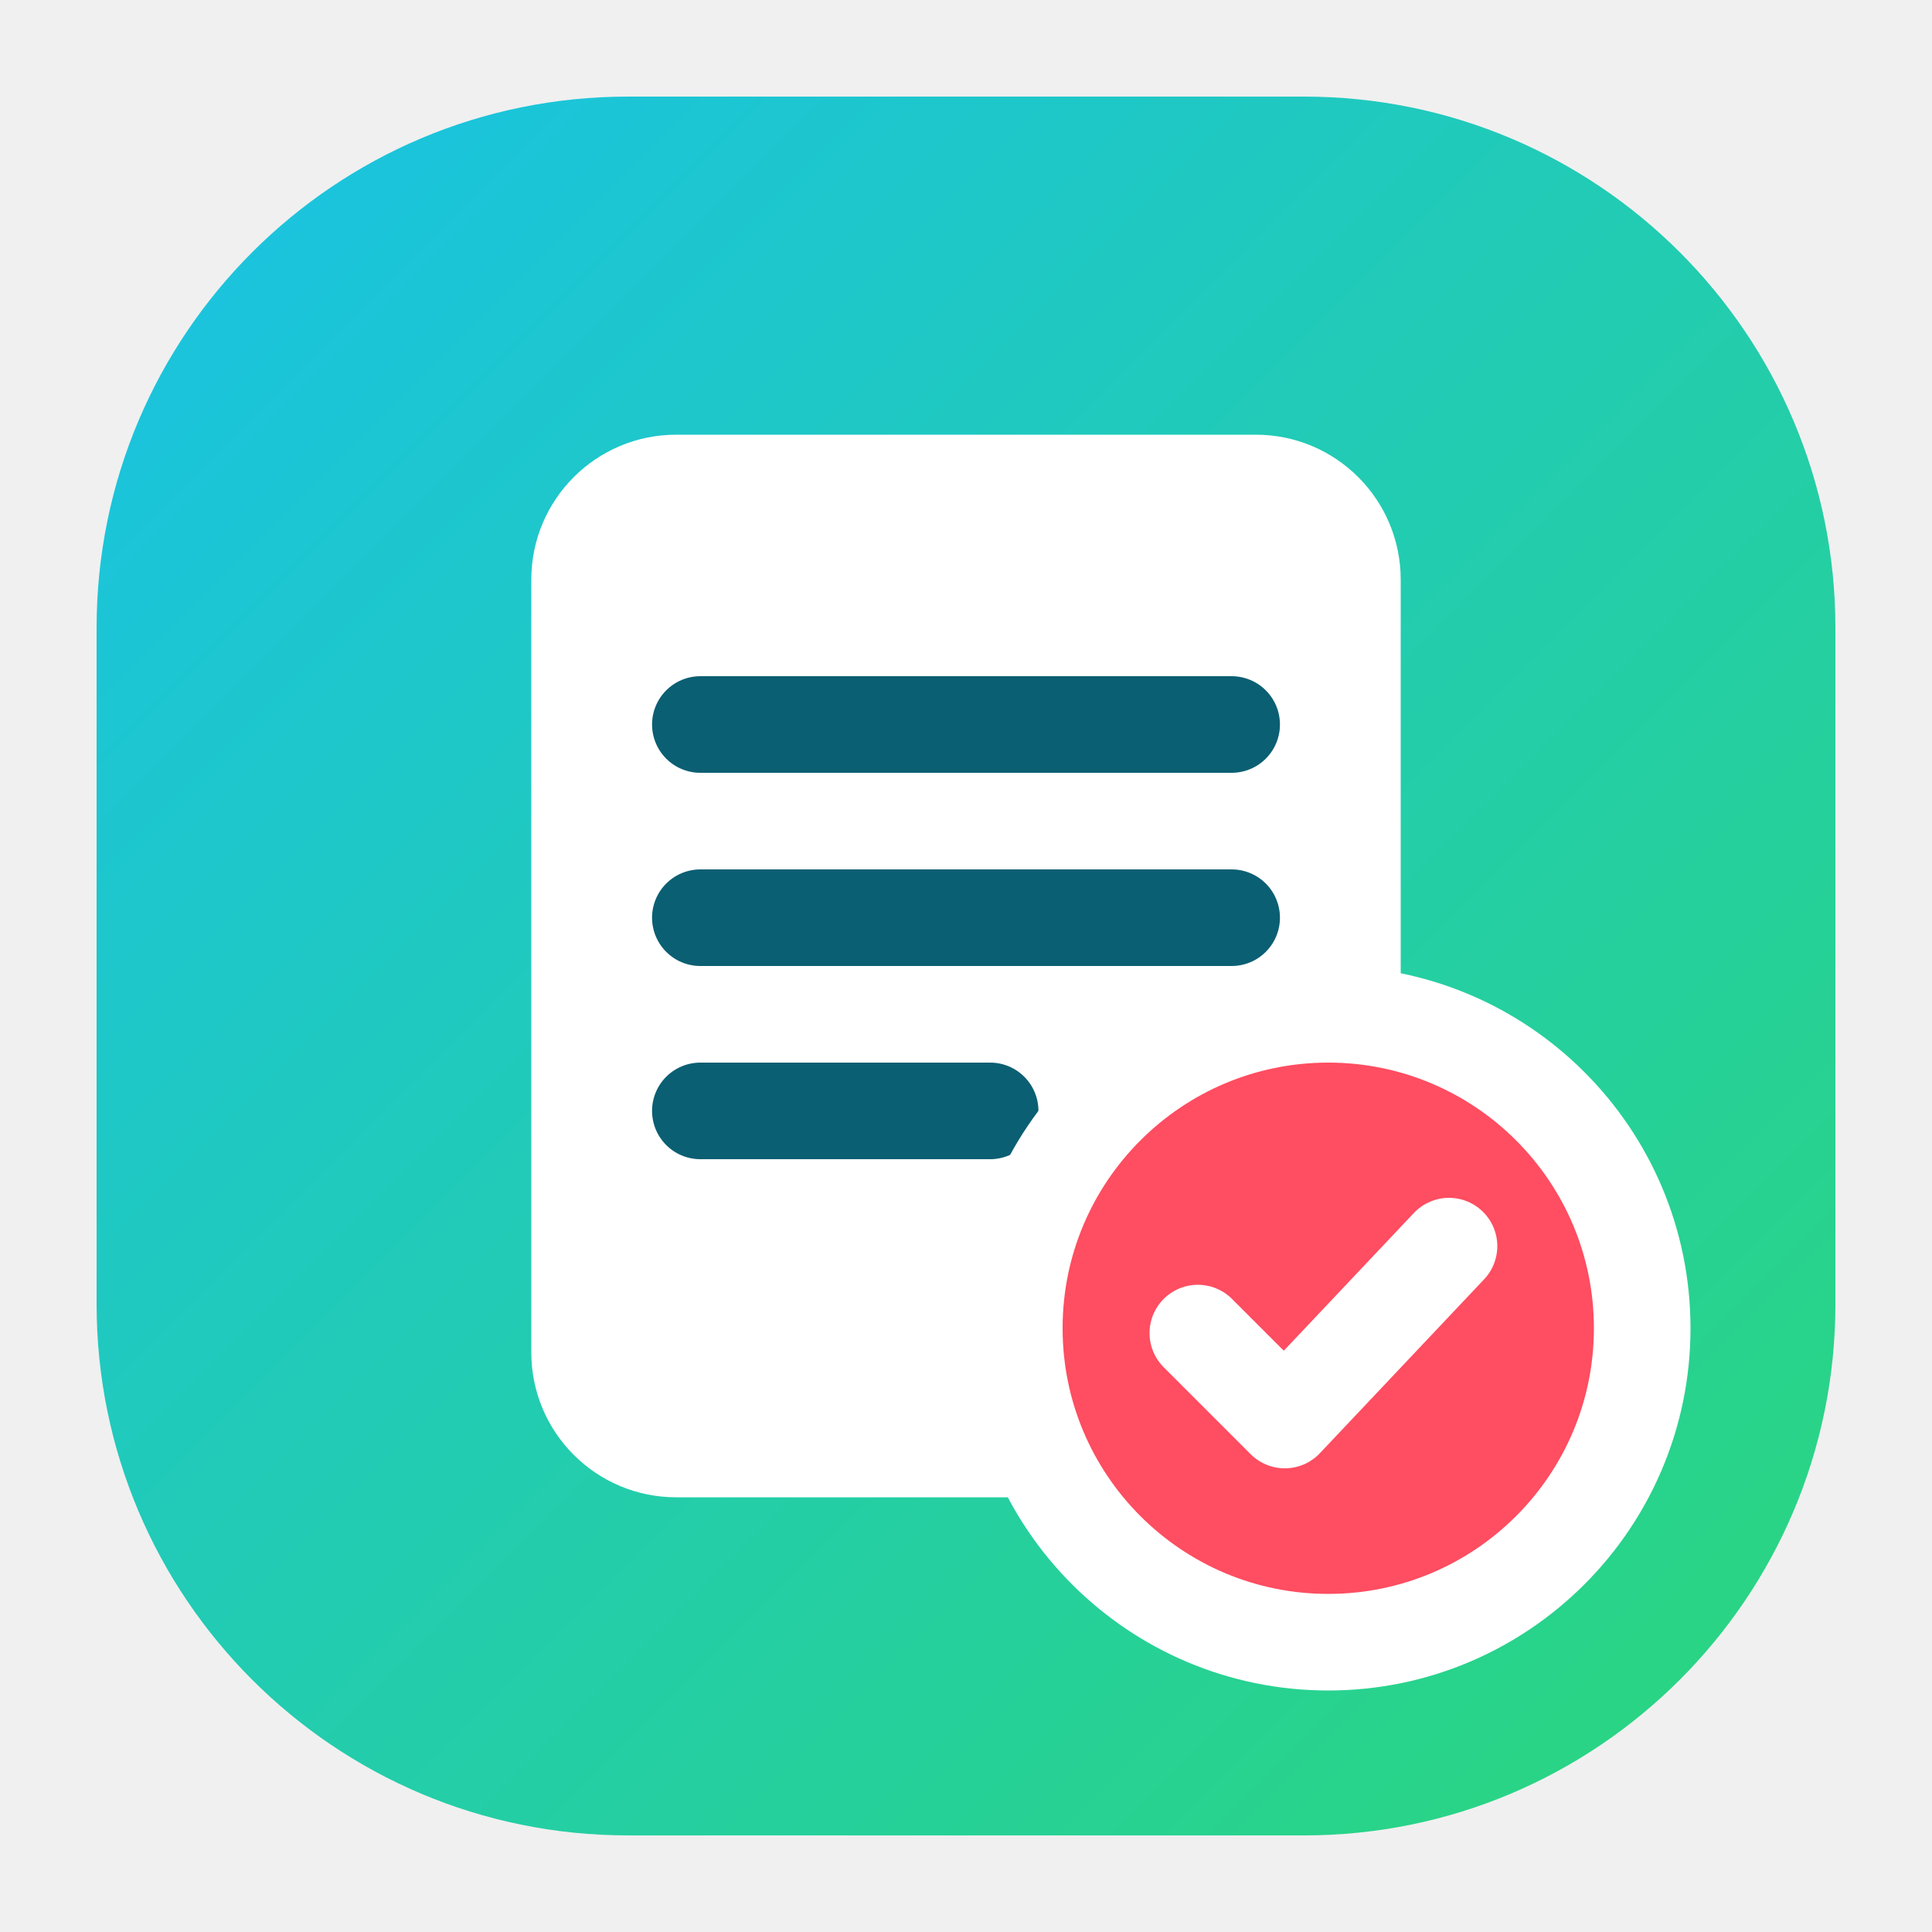
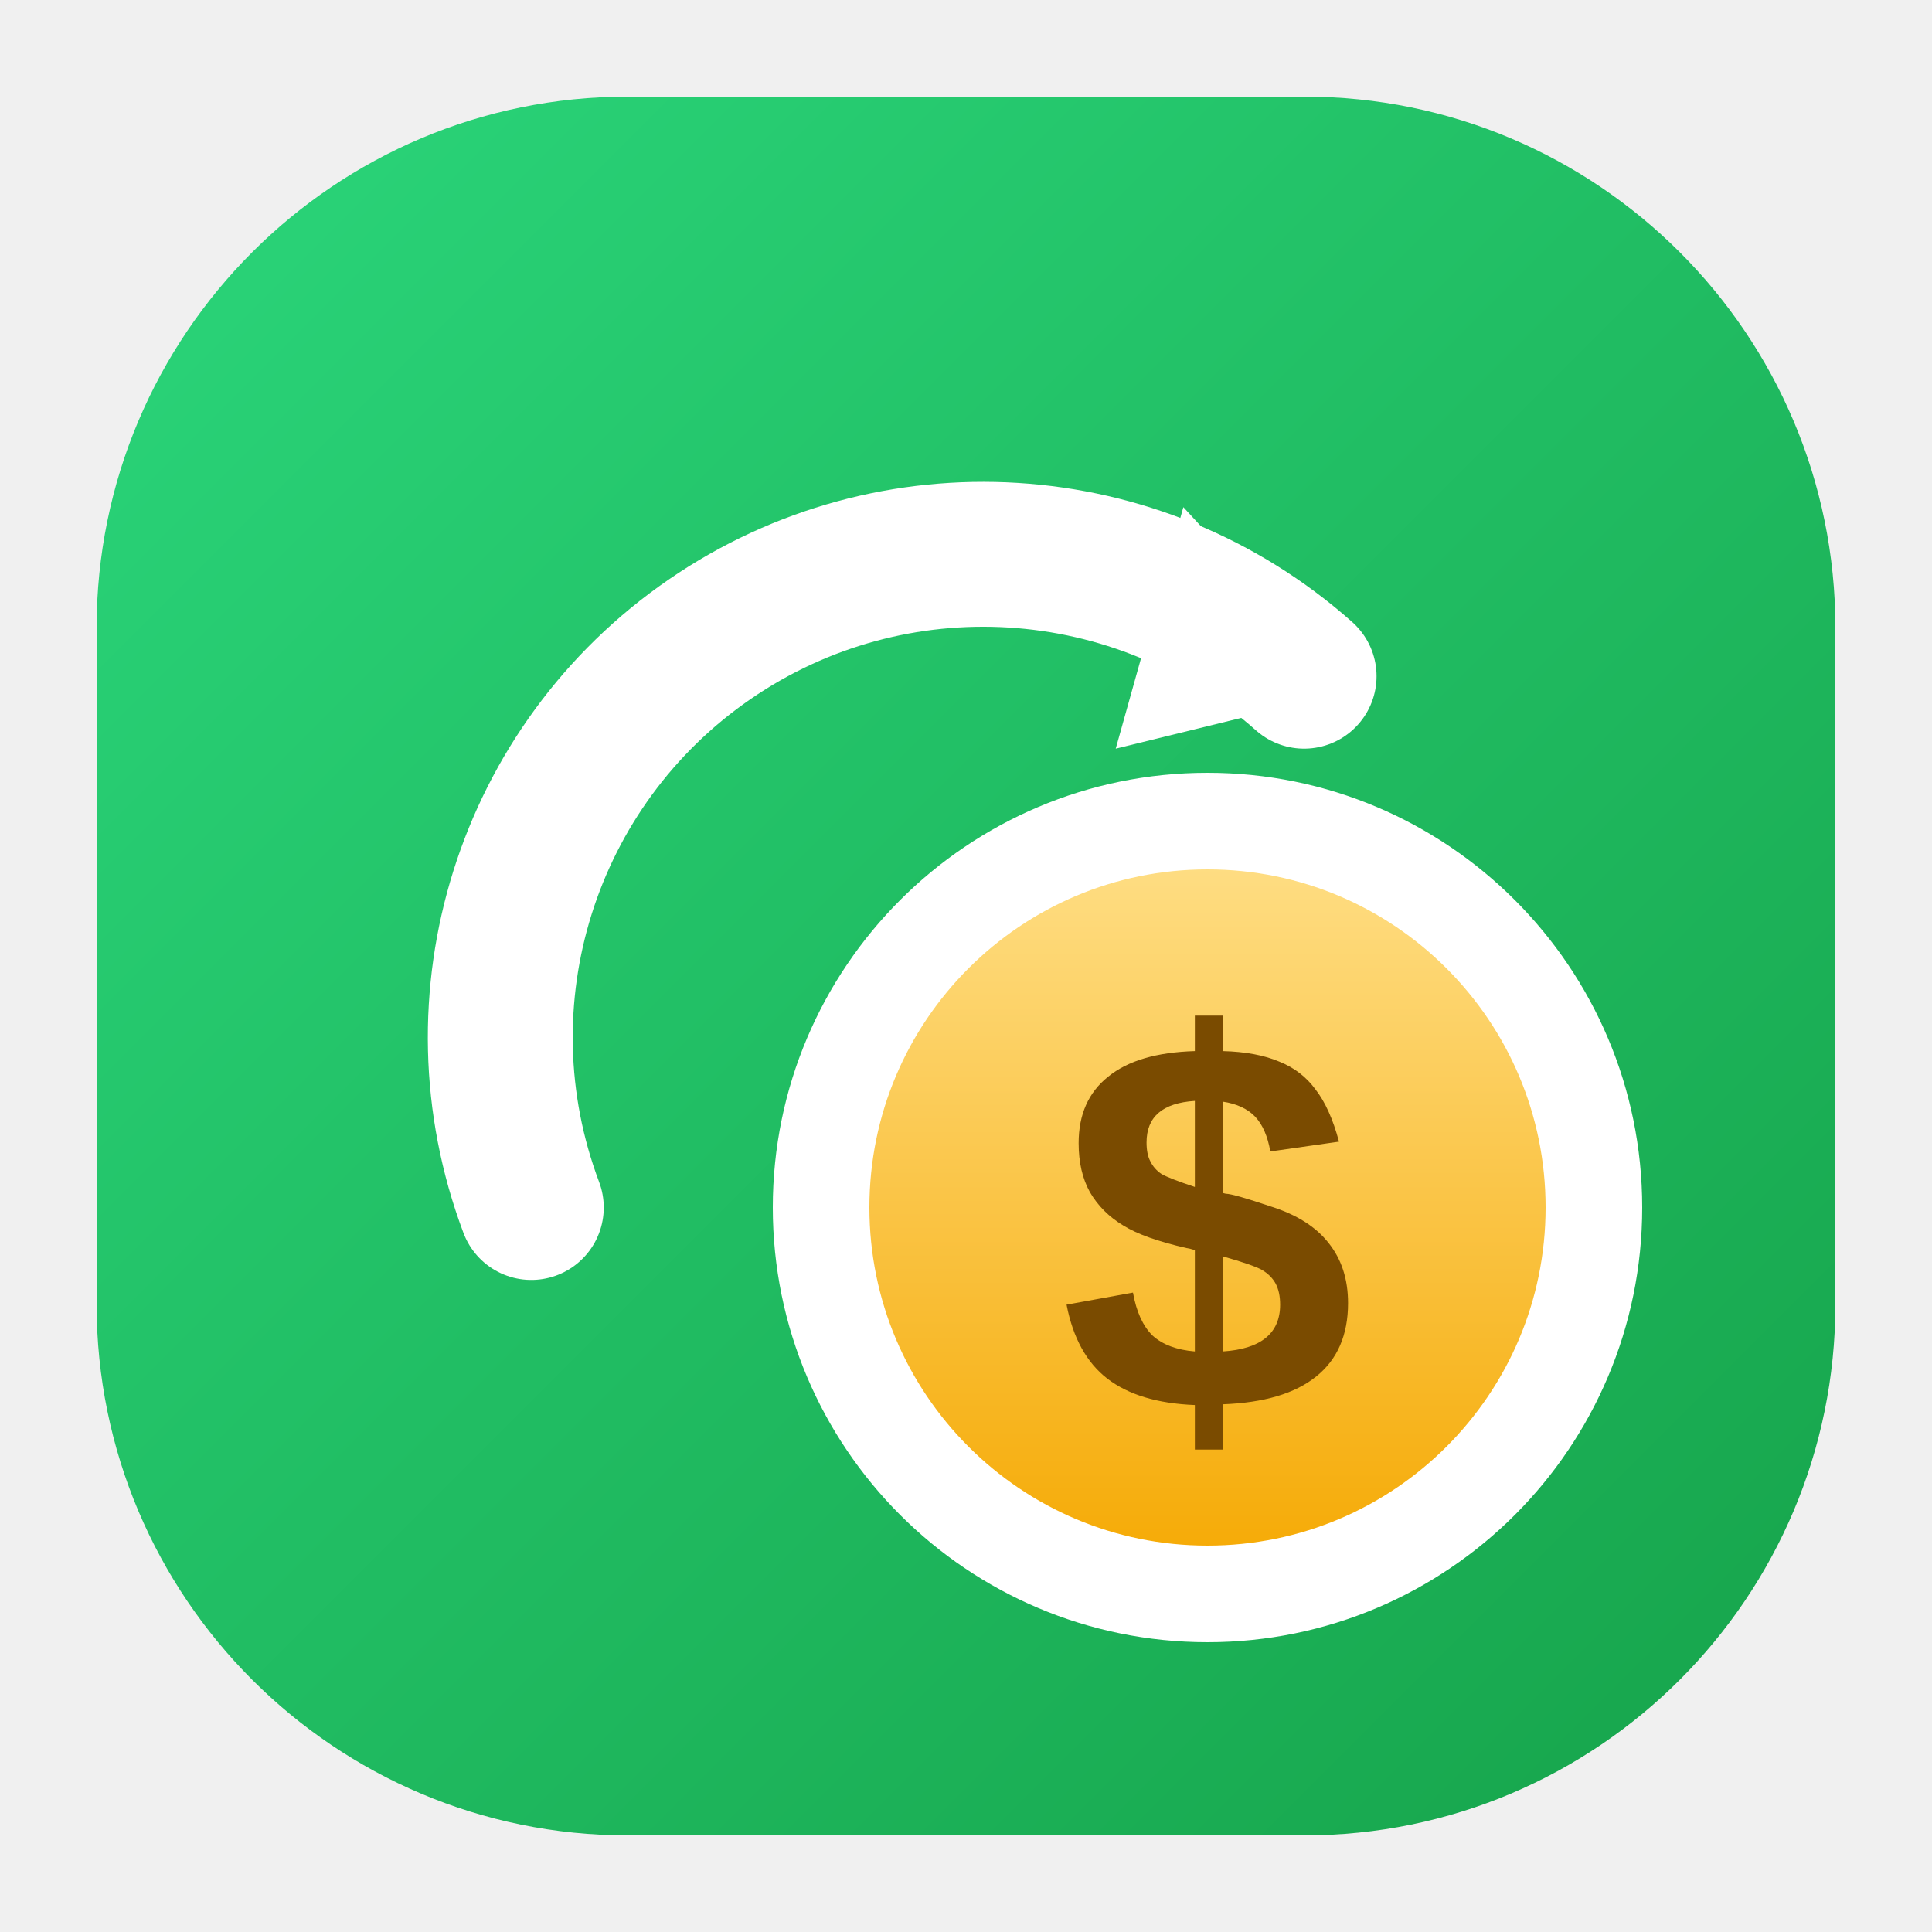
<svg xmlns="http://www.w3.org/2000/svg" viewBox="0 0 40 40">
  <defs>
    <linearGradient id="g" x1="0" y1="0" x2="1" y2="1">
-       <stop offset="0" stop-color="#19c2e6" />
-       <stop offset="1" stop-color="#2bd67b" />
+       <stop offset="0" stop-color="#2bd67b" />
+       <stop offset="1" stop-color="#16a34a" />
+     </linearGradient>
+     <linearGradient id="c" x1="0" y1="0" x2="0" y2="1">
+       <stop offset="0" stop-color="#ffe08a" />
+       <stop offset="1" stop-color="#f5a800" />
    </linearGradient>
  </defs>
  <rect x="2" y="2" width="36" height="36" rx="11" fill="url(#g)" />
-   <rect x="11" y="9" width="18" height="22" rx="3" fill="#fff" />
-   <path d="M14.5 15h11M14.5 19h11M14.5 23h6" stroke="#0b5f73" stroke-width="2" stroke-linecap="round" />
-   <circle cx="27.5" cy="27.5" r="6.5" fill="#ff4d61" stroke="#fff" stroke-width="2" />
-   <path d="M24.8 27.6l1.8 1.8 3.4-3.6" stroke="#fff" stroke-width="2" fill="none" stroke-linecap="round" stroke-linejoin="round" />
+   <path d="M11 25a10 10 0 0 1 16-11" fill="none" stroke="#fff" stroke-width="3" stroke-linecap="round" />
+   <path d="M24.5 10.5l3.5 3.8-4.9 1.2z" fill="#fff" />
+   <circle cx="25" cy="25" r="8" fill="url(#c)" stroke="#fff" stroke-width="2" />
+   <text x="25" y="29.2" text-anchor="middle" font-size="11" font-weight="800" fill="#7a4b00" font-family="Arial, sans-serif">$</text>
</svg>
